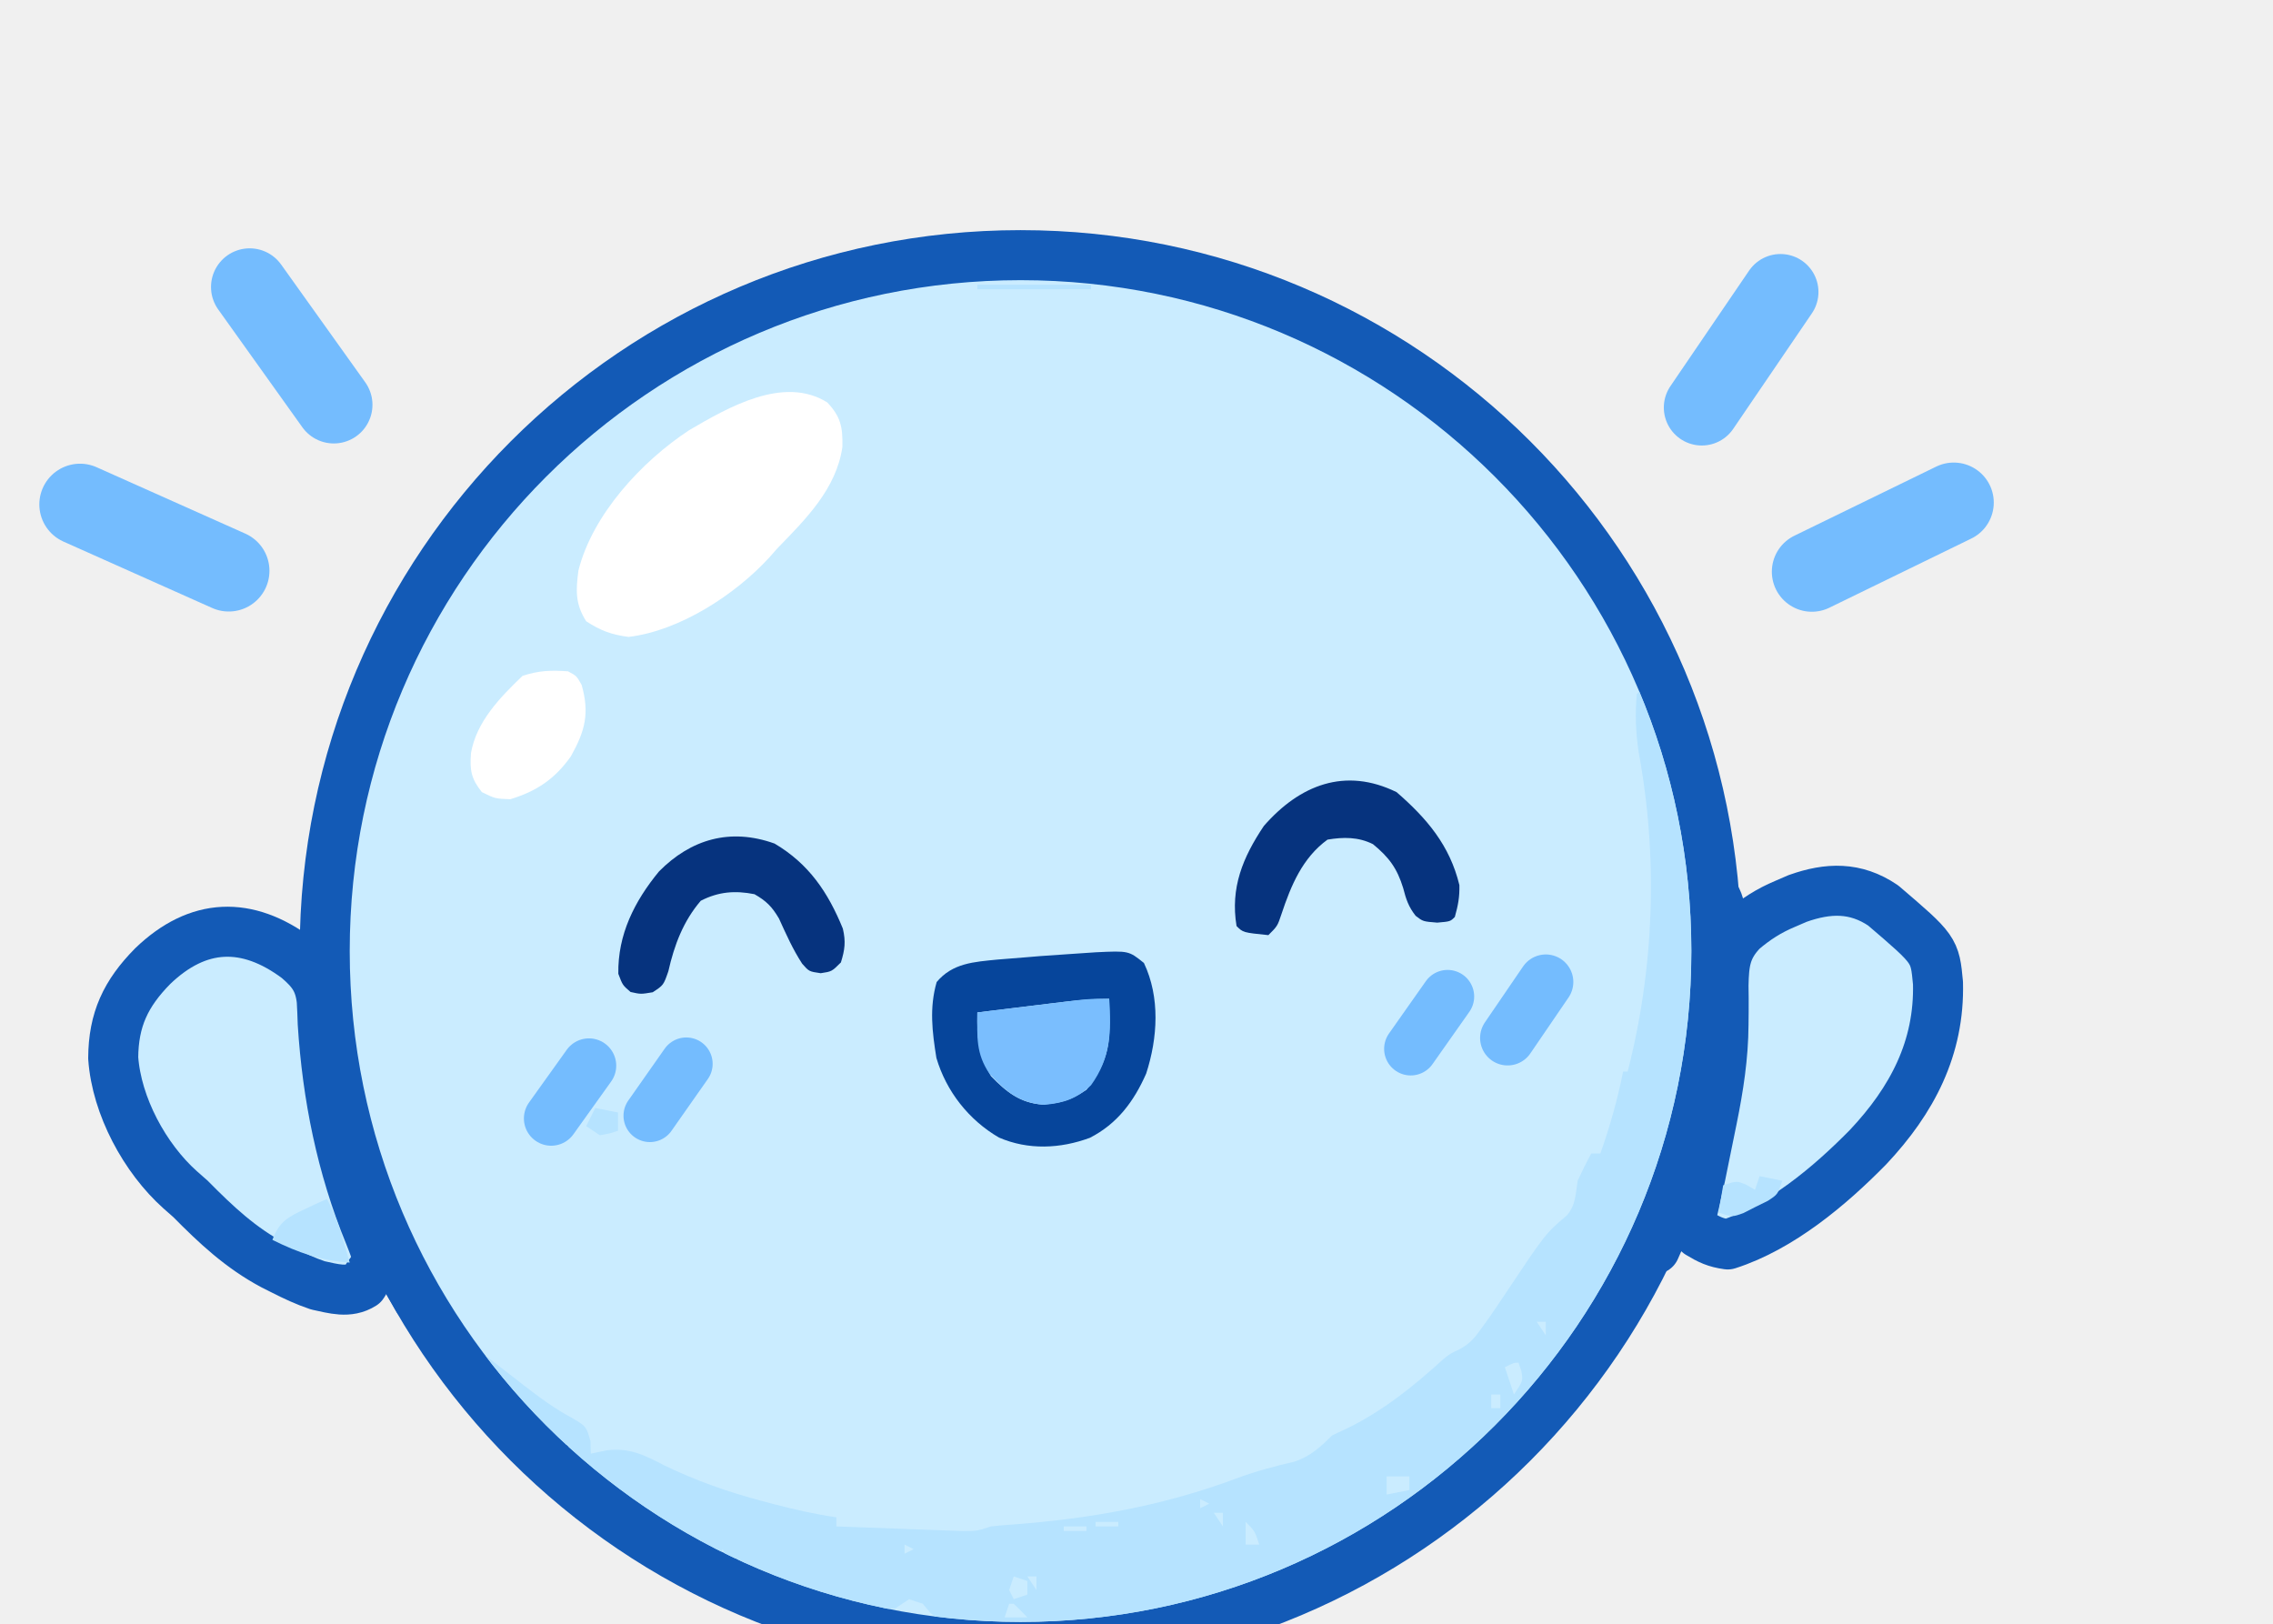
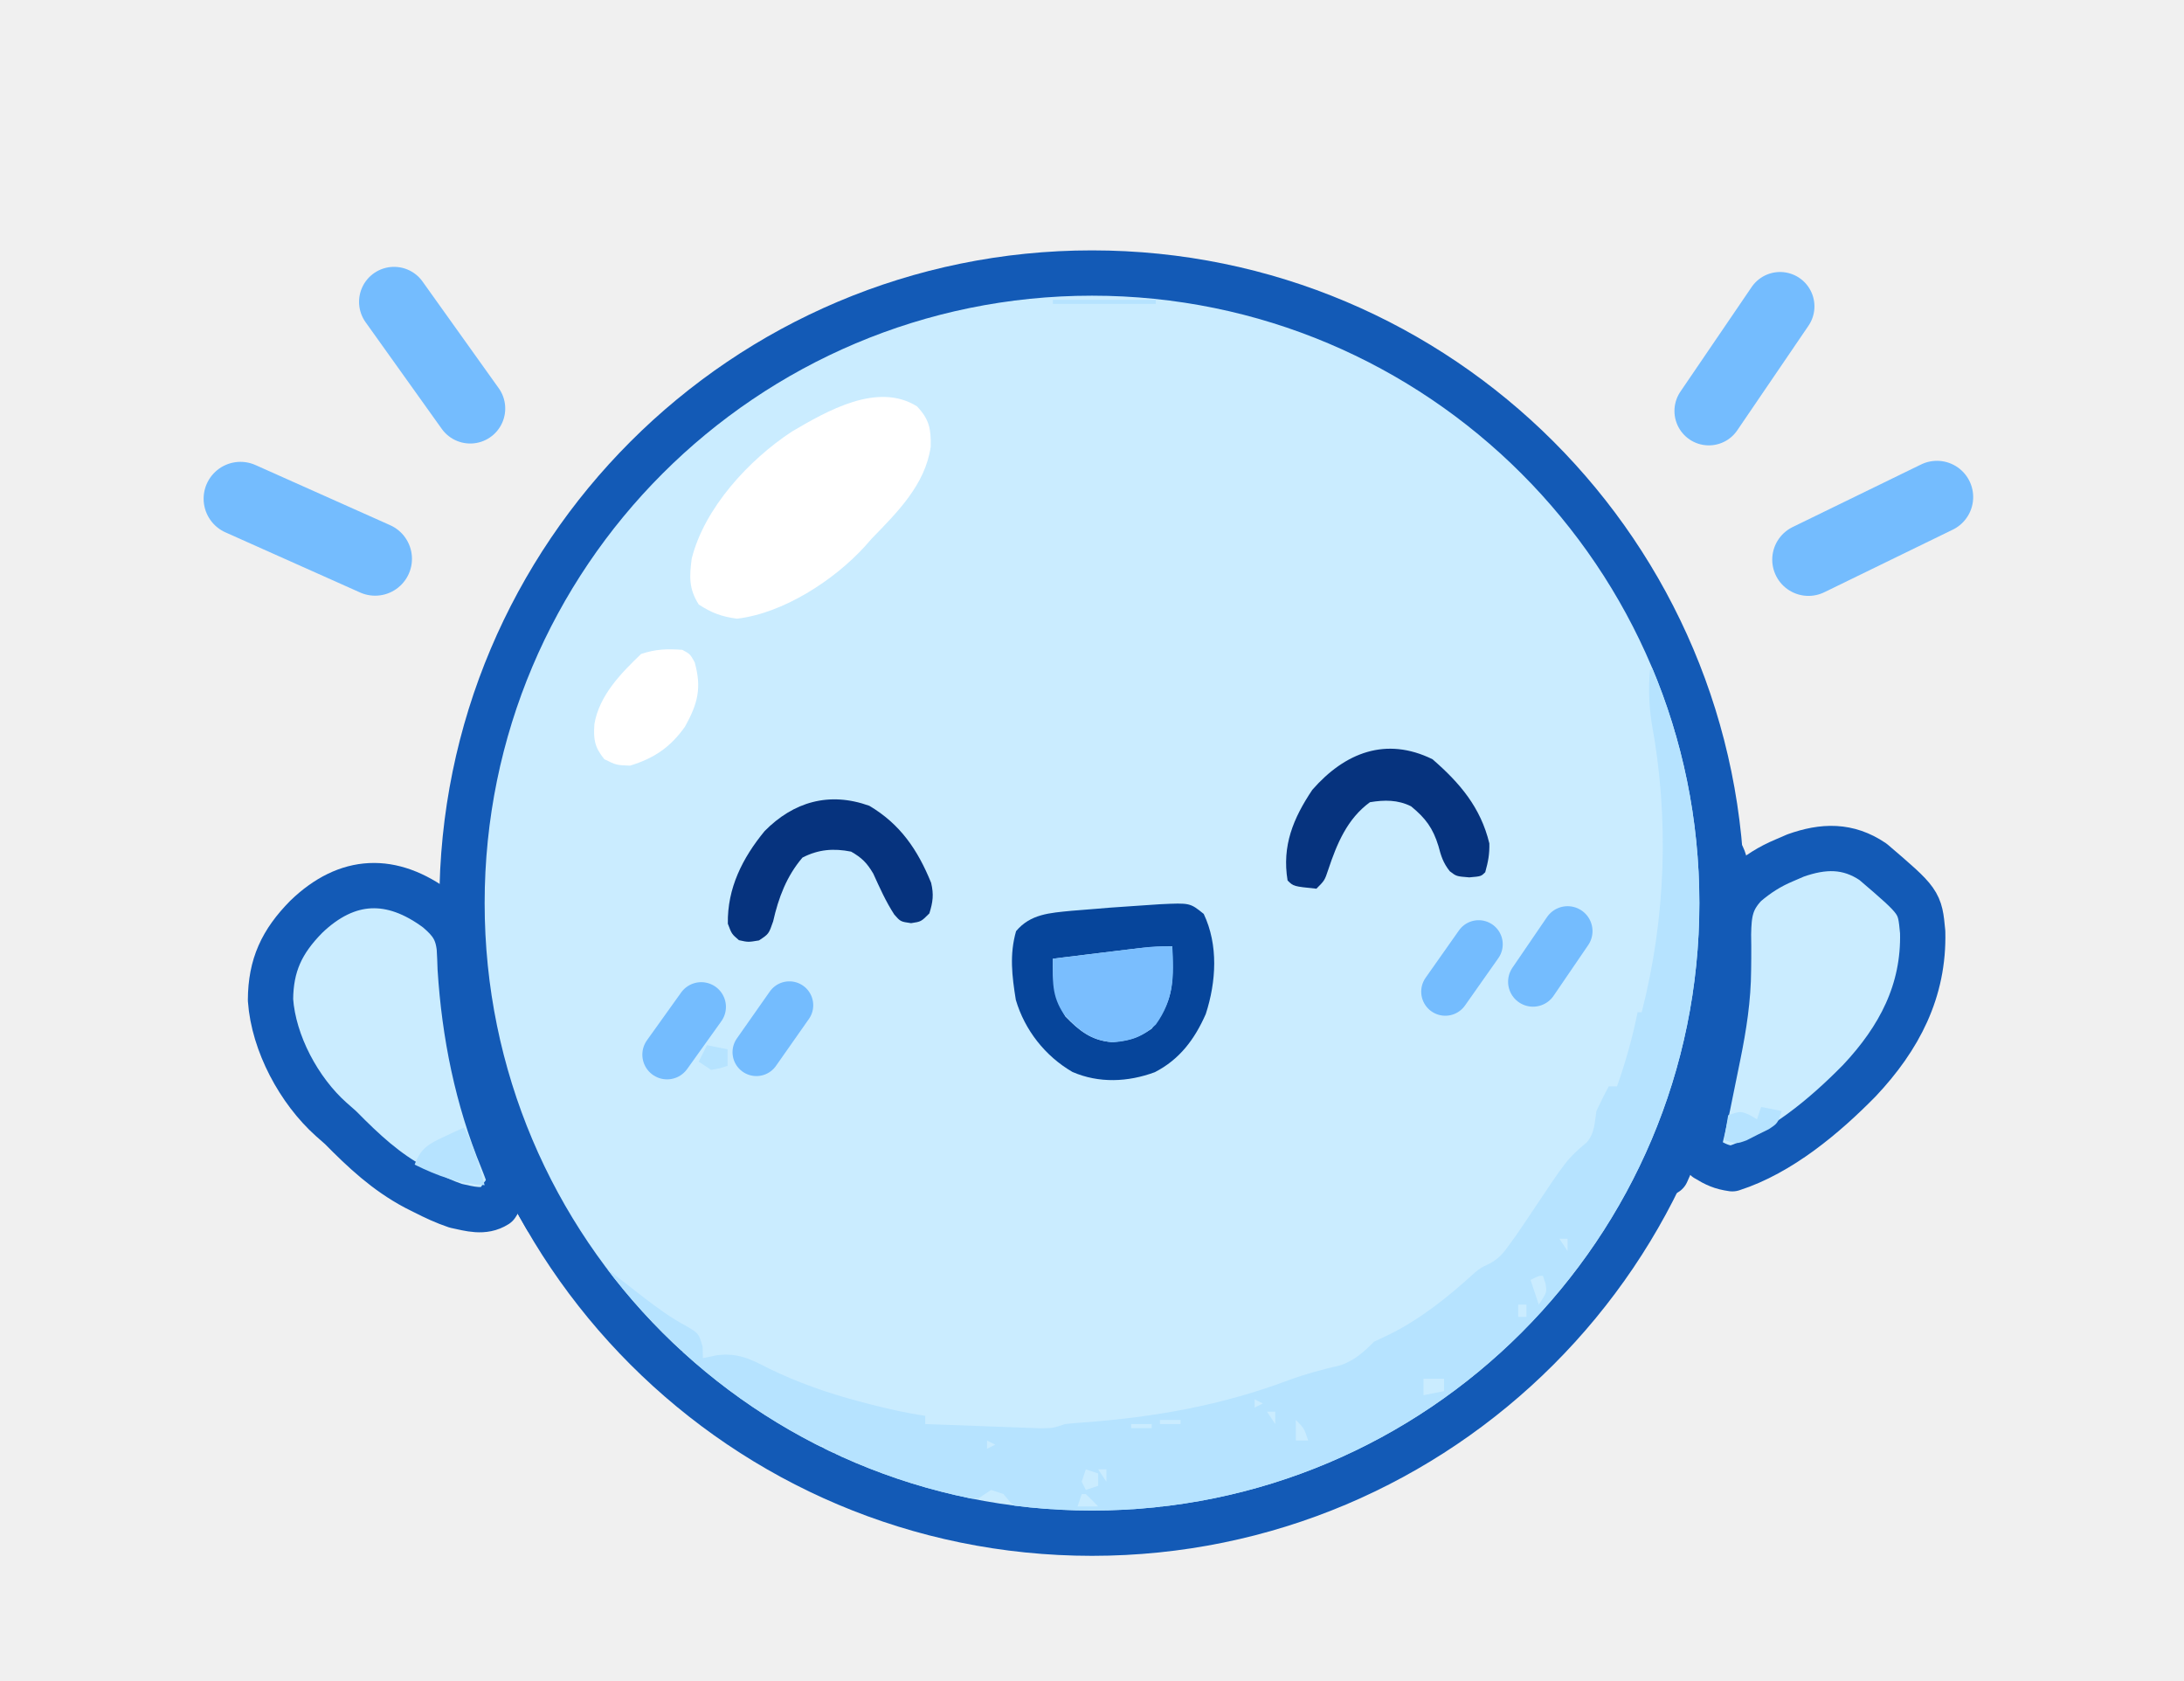
- <svg xmlns="http://www.w3.org/2000/svg" viewBox="0 0 490 350" class="pose" data-pose="happy">
-   <g class="char" transform="translate(220,205) scale(0.9804) translate(-239.50,-191.50)">
+ <svg xmlns="http://www.w3.org/2000/svg" viewBox="0 0 520 400" class="pose" data-pose="happy">
+   <g class="char" transform="translate(260,215) scale(0.9804) translate(-239.50,-191.50)">
    <g class="arm arm-left" stroke="#135AB6" stroke-width="11" stroke-linejoin="round">
      <path d="M0 0 C3.26 2.8 4.82 4.9 5.31 9.22 C5.41 10.91 5.48 12.6 5.53 14.29 C6.54 30.2 9.68 45.84 15.76 60.62 C17.63 65.34 17.63 65.34 16.7 68.19 C16.29 68.74 15.88 69.29 15.46 69.85 C15.09 70.45 14.72 71.05 14.34 71.66 C11.23 73.63 7.9 72.58 4.46 71.85 C1.76 70.94 -0.75 69.77 -3.29 68.47 C-3.98 68.13 -4.67 67.78 -5.38 67.42 C-12.51 63.62 -17.9 58.56 -23.54 52.85 C-24.28 52.19 -25.03 51.54 -25.8 50.86 C-33.6 43.9 -39.8 32.41 -40.54 21.85 C-40.49 13.43 -37.8 7.69 -31.85 1.66 C-21.92 -7.89 -11.12 -8.33 0 0 Z" fill="#CAECFF" transform="translate(80.5354,193.151)" />
      <path d="M0 0 C0.46 0.4 0.91 0.8 1.38 1.2 C6.61 5.73 6.61 5.73 9.36 7.6 C12.47 9.94 14.58 12.15 15.46 16.04 C15.92 19.46 16.15 22.87 16.35 26.31 C17.27 41.21 20.61 55.96 26.3 69.77 C28.13 74.4 28.13 74.4 27.54 77.14 C25.31 79.84 22.75 81.84 20 84 C9.92 67.27 3.59 48.36 1 29 C0.91 28.32 0.81 27.64 0.72 26.93 C-0.02 21.09 -0.12 15.33 -0.06 9.44 C-0.06 8.52 -0.05 7.61 -0.05 6.67 C-0.04 4.45 -0.02 2.22 0 0 Z" fill="#CAECFF" transform="translate(87,184)" />
    </g>
    <g class="arm arm-right" stroke="#135AB6" stroke-width="11" stroke-linejoin="round">
      <path d="M0 0 C11.36 9.71 11.36 9.71 12.05 17.05 C12.41 31.33 6.37 42.82 -3.3 53.1 C-11.75 61.72 -22.57 70.79 -34.18 74.52 C-36.83 74.15 -38.25 73.48 -40.56 72.08 C-42.18 69.52 -42.18 69.52 -41.98 67.43 C-41.88 67.03 -41.88 67.03 -41.41 64.99 C-41.22 64.1 -41.02 63.2 -40.82 62.29 C-40.61 61.37 -40.4 60.46 -40.18 59.52 C-39.83 57.83 -39.49 56.14 -39.15 54.45 C-38.63 51.91 -38.12 49.37 -37.6 46.84 C-36.2 39.93 -35.15 33.23 -35.11 26.17 C-35.11 25.7 -35.11 25.7 -35.08 23.33 C-35.07 21.41 -35.07 19.48 -35.11 17.56 C-35.01 12.44 -34.6 9.29 -30.98 5.51 C-28.05 3.01 -25.13 1.13 -21.56 -0.36 C-20.66 -0.75 -19.76 -1.14 -18.83 -1.54 C-12.12 -3.93 -6.08 -4.13 0 0 Z" fill="#CAECFF" transform="translate(429.184,181.484)" />
      <path d="M0 0 C2.96 2.96 2.29 5.59 2.33 9.64 C2.32 10.69 2.32 11.73 2.31 12.81 C2.31 13.89 2.3 14.97 2.3 16.08 C1.97 38.07 -2.82 59.01 -12 79 C-15.33 79 -15.89 78.72 -18.31 76.62 C-19.8 75.01 -19.8 75.01 -21 73 C-20.9 70.81 -20.9 70.81 -20.3 68.41 C-20.09 67.52 -19.88 66.64 -19.67 65.73 C-19.45 64.83 -19.23 63.93 -19 63 C-18.65 61.31 -18.3 59.62 -17.96 57.93 C-17.45 55.39 -16.93 52.86 -16.41 50.32 C-15.02 43.43 -13.88 36.91 -14.14 29.86 C-14.57 14.32 -14.57 14.32 -10.04 8.68 C-6.96 5.43 -3.6 2.66 0 0 Z" fill="#CAECFF" transform="translate(391,178)" />
    </g>
    <g class="arm-shade">
      <path d="M0 0 C1.62 3.01 2.68 5.97 3.62 9.25 C3.76 9.7 3.76 9.7 4.41 11.95 C4.61 12.63 4.8 13.3 5 14 C-1.4 13.53 -6.27 11.85 -12 9 C-10.53 5.06 -8.63 3.98 -4.88 2.25 C-3.96 1.82 -3.05 1.39 -2.12 0.95 C-1.77 0.8 -1.77 0.8 0 0 Z" fill="#B6E3FF" transform="translate(87,246)" />
      <path d="M0 0 C1.65 0.33 3.3 0.66 5 1 C4 4 4 4 1.82 5.42 C0.93 5.86 0.04 6.3 -0.88 6.75 C-1.76 7.2 -2.64 7.65 -3.55 8.11 C-6 9 -6 9 -9 8 C-8.67 6.02 -8.34 4.04 -8 2 C-5 1 -5 1 -2.81 1.94 C-2.21 2.29 -1.62 2.64 -1 3 C-0.67 2.01 -0.34 1.02 0 0 Z" fill="#B6E3FF" transform="translate(402,241)" />
    </g>
    <g class="sparkles">
      <line x1="65.4" y1="107.9" x2="32.7" y2="93.3" stroke="#74BCFE" stroke-width="17.9" stroke-linecap="round" class="spark-1" />
      <line x1="70.0" y1="45.5" x2="88.5" y2="71.4" stroke="#74BCFE" stroke-width="17.0" stroke-linecap="round" class="spark-2" />
      <line x1="406.6" y1="46.6" x2="389.3" y2="72.0" stroke="#74BCFE" stroke-width="16.7" stroke-linecap="round" class="spark-3" />
      <line x1="444.7" y1="92.9" x2="413.5" y2="108.1" stroke="#74BCFE" stroke-width="17.6" stroke-linecap="round" class="spark-4" />
    </g>
    <g class="body">
      <circle cx="239.5" cy="191.5" r="153.0" fill="#CAECFF" stroke="#135AB6" stroke-width="11" class="body-fill" />
      <clipPath id="happy-clip">
        <circle cx="239.5" cy="191.5" r="147.5" />
      </clipPath>
      <g clip-path="url(#happy-clip)" class="body-shade">
        <path d="M0 0 C3.65 3.65 4.92 8.43 5.19 13.5 C5.13 14.32 5.06 15.15 5 16 C5.66 16.33 6.32 16.66 7 17 C7.4 19.32 7.73 21.66 8 24 C9.6 32.6 9.6 32.6 11 34 C11.04 36.33 11.04 38.67 11 41 C11.33 41 11.66 41 12 41 C13.08 48 13.15 54.87 13.12 61.94 C13.13 63.07 13.13 64.19 13.14 65.36 C13.12 82.88 13.12 82.88 11 85 C11 85.82 11 86.65 11 87.5 C11 88.32 11 89.15 11 90 C10.67 90.33 10.34 90.66 10 91 C10.01 91.37 10.01 91.37 10.06 93.25 C9.99 96.32 9.14 98.17 8 101 C7.63 103.33 7.3 105.66 7 108 C6.01 112.69 4.67 117 2 121 C1.67 122.03 1.34 123.06 1 124.12 C0 127 0 127 -2 128 C-2.37 129.32 -2.69 130.66 -3 132 C-6.79 140.14 -11.65 147.65 -18 154 C-18.33 154.66 -18.66 155.32 -19 156 C-19.99 157.01 -20.99 158.01 -22 159 C-22.95 160.12 -23.88 161.24 -24.81 162.38 C-28.3 166.47 -31.79 170.26 -37 172 C-37 172.66 -37 173.32 -37 174 C-37.3 174.05 -37.3 174.05 -38.81 174.31 C-41.33 175.1 -42.24 176.08 -44 178 C-47 180 -47 180 -50 181 C-53.34 182.59 -56.56 184.31 -59.75 186.19 C-63 188 -63 188 -65 188 C-65 188.66 -65 189.32 -65 190 C-66.87 190.79 -68.75 191.59 -70.62 192.38 C-71.67 192.82 -72.71 193.26 -73.79 193.71 C-76.83 194.93 -79.88 196 -83 197 C-83.99 197.33 -84.98 197.66 -86 198 C-88.81 198.74 -91.63 199.36 -94.48 199.94 C-95.31 200.11 -96.15 200.28 -97.01 200.46 C-98.76 200.82 -100.51 201.18 -102.27 201.54 C-103.1 201.71 -103.93 201.88 -104.79 202.06 C-105.55 202.22 -106.31 202.37 -107.09 202.54 C-109 203 -109 203 -111 204 C-112.54 204.07 -114.08 204.08 -115.62 204.06 C-116.44 204.05 -117.26 204.04 -118.1 204.04 C-118.41 204.03 -118.41 204.03 -120 204 C-120 204.33 -120 204.66 -120 205 C-124.77 205.1 -129.54 205.17 -134.31 205.22 C-135.93 205.24 -137.55 205.27 -139.17 205.3 C-141.51 205.35 -143.84 205.37 -146.17 205.39 C-146.89 205.41 -147.62 205.43 -148.36 205.45 C-151.85 205.45 -153.6 205.34 -156.3 203.04 C-156.86 202.37 -157.42 201.69 -158 201 C-158.99 200.67 -159.98 200.34 -161 200 C-161.99 200.66 -162.98 201.32 -164 202 C-170.32 202.54 -176.87 201.57 -183 200 C-183.33 199.34 -183.66 198.68 -184 198 C-186.11 197.44 -186.11 197.44 -188.75 197 C-192.39 196.34 -195.63 195.57 -199 194 C-198.34 193.67 -197.68 193.34 -197 193 C-197.33 192.67 -197.33 192.67 -199 191 C-199.72 191.19 -200.43 191.38 -201.17 191.58 C-205.16 192.17 -207.82 190.56 -211.25 188.75 C-211.89 188.44 -212.52 188.12 -213.18 187.8 C-217.87 185.4 -217.87 185.4 -219 182 C-220.04 181.7 -221.09 181.41 -222.16 181.1 C-226.45 179.87 -228.95 178.12 -232.44 175.38 C-232.71 175.16 -232.71 175.16 -234.08 174.1 C-235.39 173.08 -236.7 172.04 -238 171 C-237.01 170.67 -236.02 170.34 -235 170 C-235.16 169.34 -235.16 169.34 -236 166 C-236.44 166.13 -236.44 166.13 -238.69 166.81 C-242 167 -242 167 -244.31 165.19 C-245.22 164.13 -246.11 163.07 -247 162 C-247.74 161.21 -248.48 160.42 -249.24 159.61 C-256.31 152.06 -256.31 152.06 -258 147 C-257.67 146.67 -257.67 146.67 -256 145 C-255.52 145.37 -255.04 145.75 -254.55 146.13 C-252.35 147.84 -250.14 149.55 -247.94 151.25 C-247.19 151.84 -246.43 152.42 -245.66 153.03 C-242.21 155.69 -238.85 158.17 -235 160.22 C-232 162 -232 162 -231.06 165.25 C-231.04 166.16 -231.02 167.06 -231 168 C-229.85 167.76 -228.7 167.52 -227.51 167.28 C-222.45 166.66 -219.29 168.27 -214.88 170.56 C-207.83 173.97 -200.82 176.43 -193.25 178.44 C-192.32 178.68 -191.39 178.93 -190.44 179.18 C-185.98 180.33 -181.56 181.34 -177 182 C-177 182.66 -177 183.32 -177 184 C-172.64 184.17 -168.28 184.33 -163.92 184.48 C-162.44 184.54 -160.95 184.59 -159.47 184.65 C-157.34 184.73 -155.21 184.81 -153.07 184.88 C-151.79 184.93 -150.51 184.97 -149.19 185.02 C-146 185 -146 185 -143 184 C-141.52 183.83 -140.04 183.71 -138.56 183.61 C-121.17 182.31 -105.19 179.5 -88.83 173.38 C-84.7 171.85 -80.5 170.73 -76.2 169.74 C-72.76 168.58 -70.53 166.53 -68 164 C-67.43 163.73 -67.43 163.73 -64.56 162.38 C-56.79 158.59 -49.89 153.04 -43.54 147.23 C-42 146 -42 146 -40 145.07 C-37.61 143.79 -36.57 142.45 -35 140.25 C-34.48 139.53 -33.97 138.82 -33.44 138.08 C-32.27 136.4 -31.13 134.7 -30 133 C-21.09 119.63 -21.09 119.63 -16.31 115.56 C-14.39 113.28 -14.46 110.92 -14 108 C-13.06 105.97 -12.07 103.96 -11 102 C-10.34 102 -9.68 102 -9 102 C-6.9 96.07 -5.24 90.17 -4 84 C-3.67 84 -3.34 84 -3 84 C2.87 61.08 3.72 37.02 -0.59 13.73 C-1.23 9.51 -1.38 5.26 -1 1 C-0.67 0.67 -0.34 0.34 0 0 Z M0 2 C1 4 1 4 1 4 Z M3 10 C4 12 4 12 4 12 Z M11 66 C11 68.97 11 71.94 11 75 C11.33 75 11.66 75 12 75 C12 72.03 12 69.06 12 66 C11.67 66 11.34 66 11 66 Z M-11 105 C-10 107 -10 107 -10 107 Z M-23 139 C-22.67 139.5 -22.67 139.5 -21 142 C-21 141.01 -21 140.02 -21 139 C-21.66 139 -22.32 139 -23 139 Z M-30 149 C-29.34 150.98 -28.68 152.96 -28 155 C-26 152 -26 152 -26.38 149.81 C-26.58 149.21 -26.79 148.62 -27 148 C-28 148 -28 148 -30 149 Z M-30 153 C-29 155 -29 155 -29 155 Z M-33 155 C-33 155.99 -33 156.98 -33 158 C-32.34 158 -31.68 158 -31 158 C-31 157.01 -31 156.02 -31 155 C-31.66 155 -32.32 155 -33 155 Z M-56 173 C-56 174.32 -56 175.64 -56 177 C-54.35 176.67 -52.7 176.34 -51 176 C-51 175.01 -51 174.02 -51 173 C-52.65 173 -54.3 173 -56 173 Z M-97 178 C-97 178.66 -97 179.32 -97 180 C-96.34 179.67 -95.68 179.34 -95 179 C-95.66 178.67 -96.32 178.34 -97 178 Z M-94 181 C-93.67 181.5 -93.67 181.5 -92 184 C-92 183.01 -92 182.02 -92 181 C-92.66 181 -93.32 181 -94 181 Z M-120 183 C-120 183.33 -120 183.66 -120 184 C-118.35 184 -116.7 184 -115 184 C-115 183.67 -115 183.34 -115 183 C-116.65 183 -118.3 183 -120 183 Z M-87 183 C-87 184.65 -87 186.3 -87 188 C-86.01 188 -85.02 188 -84 188 C-85 185 -85 185 -87 183 Z M-127 184 C-127 184.33 -127 184.66 -127 185 C-125.35 185 -123.7 185 -122 185 C-122 184.67 -122 184.34 -122 184 C-123.65 184 -125.3 184 -127 184 Z M-162 188 C-162 188.66 -162 189.32 -162 190 C-161.34 189.67 -160.68 189.34 -160 189 C-160.66 188.67 -161.32 188.34 -162 188 Z M-202 189 C-202.33 189.66 -202.66 190.32 -203 191 C-202.34 191 -201.68 191 -201 191 C-201.33 190.34 -201.66 189.68 -202 189 Z M-138 195 C-138.33 195.99 -138.66 196.98 -139 198 C-138.67 198.66 -138.34 199.32 -138 200 C-137.01 199.67 -136.02 199.34 -135 199 C-135 198.01 -135 197.02 -135 196 C-135.99 195.67 -136.98 195.34 -138 195 Z M-135 195 C-134.67 195.5 -134.67 195.5 -133 198 C-133 197.01 -133 196.02 -133 195 C-133.66 195 -134.32 195 -135 195 Z M-108 200 C-104 201 -104 201 -104 201 Z M-139 201 C-139.33 201.99 -139.66 202.98 -140 204 C-138.35 204 -136.7 204 -135 204 C-135.98 202.98 -136.98 201.98 -138 201 C-138.33 201 -138.66 201 -139 201 Z" fill="#B6E3FF" transform="translate(376,134)" />
        <path d="M0 0 C1.65 0.33 3.3 0.66 5 1 C5 2.32 5 3.64 5 5 C3.19 5.62 3.19 5.62 1 6 C0.01 5.34 -0.98 4.68 -2 4 C-1.34 2.68 -0.68 1.36 0 0 Z" fill="#B6E3FF" transform="translate(146,226)" />
        <path d="M0 0 C8.25 0 16.5 0 25 0 C25 0.33 25 0.66 25 1 C16.75 1 8.5 1 0 1 C0 0.67 0 0.34 0 0 Z" fill="#B6E3FF" transform="translate(230,45)" />
      </g>
      <path d="M0 0 C2.98 3.16 3.42 5.43 3.33 9.79 C2.02 19.01 -4.79 25.73 -11 32.12 C-11.55 32.75 -12.11 33.38 -12.68 34.03 C-20.18 42.25 -32.46 50.23 -43.69 51.56 C-47.43 51.07 -49.84 50.18 -53 48.12 C-55.43 44.31 -55.29 41.33 -54.71 36.96 C-51.61 24.63 -40.8 12.97 -30.38 6.12 C-21.83 1.11 -9.59 -5.99 0 0 Z" fill="#FFFFFF" transform="translate(197,70.875)" class="highlight" />
      <path d="M0 0 C1.88 1 1.88 1 3 3 C4.75 9.23 3.78 13.03 0.65 18.66 C-2.87 23.65 -6.89 26.36 -12.69 28.12 C-16 28 -16 28 -18.94 26.56 C-21.3 23.63 -21.62 21.74 -21.34 18 C-20.16 11.08 -14.93 5.72 -10 1 C-6.45 -0.18 -3.73 -0.27 0 0 Z" fill="#FFFFFF" transform="translate(140,130)" class="highlight-small" />
    </g>
    <g class="blush-left">
      <line x1="144.6" y1="216.7" x2="136.3" y2="228.3" stroke="#74BCFE" stroke-width="12.0" stroke-linecap="round" class="blush-left-1" />
      <line x1="166.0" y1="216.3" x2="158.0" y2="227.7" stroke="#74BCFE" stroke-width="11.6" stroke-linecap="round" class="blush-left-2" />
    </g>
    <g class="blush-right">
      <line x1="333.4" y1="201.5" x2="325.3" y2="213.0" stroke="#74BCFE" stroke-width="11.7" stroke-linecap="round" class="blush-right-1" />
      <line x1="355.0" y1="198.3" x2="346.6" y2="210.6" stroke="#74BCFE" stroke-width="12.1" stroke-linecap="round" class="blush-right-2" />
    </g>
-     <path d="M0 0 C7.54 4.46 11.76 10.72 15.01 18.7 C15.68 21.56 15.45 23.34 14.58 26.13 C12.58 28.13 12.58 28.13 10.14 28.5 C7.58 28.13 7.58 28.13 6.07 26.42 C4.01 23.26 2.52 19.9 0.96 16.47 C-0.58 13.86 -1.81 12.63 -4.42 11.13 C-8.7 10.28 -12.35 10.58 -16.23 12.57 C-20.09 17.08 -22.06 22.32 -23.36 28.07 C-24.42 31.13 -24.42 31.13 -26.8 32.69 C-29.42 33.13 -29.42 33.13 -31.67 32.63 C-33.42 31.13 -33.42 31.13 -34.36 28.63 C-34.51 20.01 -30.81 12.68 -25.42 6.13 C-18.44 -0.93 -9.79 -3.52 0 0 Z" fill="#06337E" transform="translate(185.422,167.871)" class="eye-left" />
-     <path d="M0 0 C6.65 5.77 11.7 11.7 13.81 20.44 C13.87 23.07 13.53 24.86 12.81 27.44 C11.81 28.44 11.81 28.44 8.94 28.69 C5.81 28.44 5.81 28.44 4.2 27.2 C2.6 25.17 2.09 23.55 1.44 21.06 C0.11 16.75 -1.65 14.34 -5.19 11.44 C-8.42 9.82 -11.7 9.86 -15.19 10.44 C-20.7 14.45 -23.21 20.51 -25.31 26.81 C-26.19 29.44 -26.19 29.44 -28.19 31.44 C-33.76 30.87 -33.76 30.87 -35.19 29.44 C-36.58 21.03 -33.83 14.37 -29.19 7.44 C-21.29 -1.61 -11.3 -5.54 0 0 Z" fill="#06337E" transform="translate(322.188,156.562)" class="eye-right" />
+     <g class="eye-left">
+       <path d="M0 0 C7.54 4.46 11.76 10.72 15.01 18.7 C15.68 21.56 15.45 23.34 14.58 26.13 C12.58 28.13 12.58 28.13 10.14 28.5 C7.58 28.13 7.58 28.13 6.07 26.42 C4.01 23.26 2.52 19.9 0.96 16.47 C-0.58 13.86 -1.81 12.63 -4.42 11.13 C-8.7 10.28 -12.35 10.58 -16.23 12.57 C-20.09 17.08 -22.06 22.32 -23.36 28.07 C-24.42 31.13 -24.42 31.13 -26.8 32.69 C-29.42 33.13 -29.42 33.13 -31.67 32.63 C-33.42 31.13 -33.42 31.13 -34.36 28.63 C-34.51 20.01 -30.81 12.68 -25.42 6.13 C-18.44 -0.93 -9.79 -3.52 0 0 Z" fill="#06337E" transform="translate(185.422,167.871)" class="" />
+     </g>
+     <g class="eye-right">
+       <path d="M0 0 C6.65 5.77 11.7 11.7 13.81 20.44 C13.87 23.07 13.53 24.86 12.81 27.44 C11.81 28.44 11.81 28.44 8.94 28.69 C5.81 28.44 5.81 28.44 4.2 27.2 C2.6 25.17 2.09 23.55 1.44 21.06 C0.11 16.75 -1.65 14.34 -5.19 11.44 C-8.42 9.82 -11.7 9.86 -15.19 10.44 C-20.7 14.45 -23.21 20.51 -25.31 26.81 C-26.19 29.44 -26.19 29.44 -28.19 31.44 C-33.76 30.87 -33.76 30.87 -35.19 29.44 C-36.58 21.03 -33.83 14.37 -29.19 7.44 C-21.29 -1.61 -11.3 -5.54 0 0 Z" fill="#06337E" transform="translate(322.188,156.562)" class="" />
+     </g>
    <g class="mouth">
      <path d="M0 0 C7.21 -0.34 7.21 -0.34 10.55 2.35 C14.14 9.9 13.59 18.83 11.05 26.66 C8.36 32.78 4.7 37.7 -1.33 40.79 C-7.85 43.2 -14.89 43.52 -21.33 40.73 C-27.97 36.87 -32.92 30.56 -35.08 23.23 C-36.01 17.45 -36.65 12.21 -35.02 6.54 C-31.52 2.36 -26.82 2.12 -21.63 1.6 C-19.55 1.42 -17.47 1.26 -15.39 1.1 C-14.37 1.02 -13.34 0.93 -12.29 0.84 C-8.19 0.52 -4.09 0.31 0 0 Z M-6.94 10.89 C-8.05 11.02 -9.17 11.16 -10.32 11.3 C-11.48 11.44 -12.64 11.58 -13.83 11.73 C-15 11.87 -16.18 12.02 -17.39 12.16 C-20.29 12.52 -23.18 12.87 -26.08 13.23 C-26.2 18.76 -25.81 22.32 -23.08 27.23 C-19.74 30.69 -16.7 33.11 -11.83 33.48 C-7.68 33.2 -5.53 32.53 -2.08 30.23 C1.74 25.27 3.05 21.74 2.98 15.54 C2.97 14.55 2.96 13.55 2.95 12.53 C2.94 11.77 2.93 11.01 2.92 10.23 C-0.47 10.23 -3.58 10.47 -6.94 10.89 Z" fill="#06459B" transform="translate(256.081,191.771)" class="mouth-line" />
      <path d="M0 0 C0.48 7.24 0.35 12.96 -4 19 C-7.19 22 -9.94 22.9 -14.31 23.31 C-19.82 22.85 -22.63 20.48 -26.31 16.5 C-29.36 11.99 -29.02 8.38 -29 3 C-24.92 2.5 -20.83 2 -16.75 1.5 C-15.59 1.36 -14.43 1.21 -13.24 1.07 C-12.68 1 -12.68 1 -9.86 0.66 C-8.83 0.53 -7.81 0.4 -6.75 0.28 C-4 0 -4 0 0 0 Z" fill="#7ABEFE" transform="translate(259,202)" class="mouth-fill" />
    </g>
  </g>
</svg>
